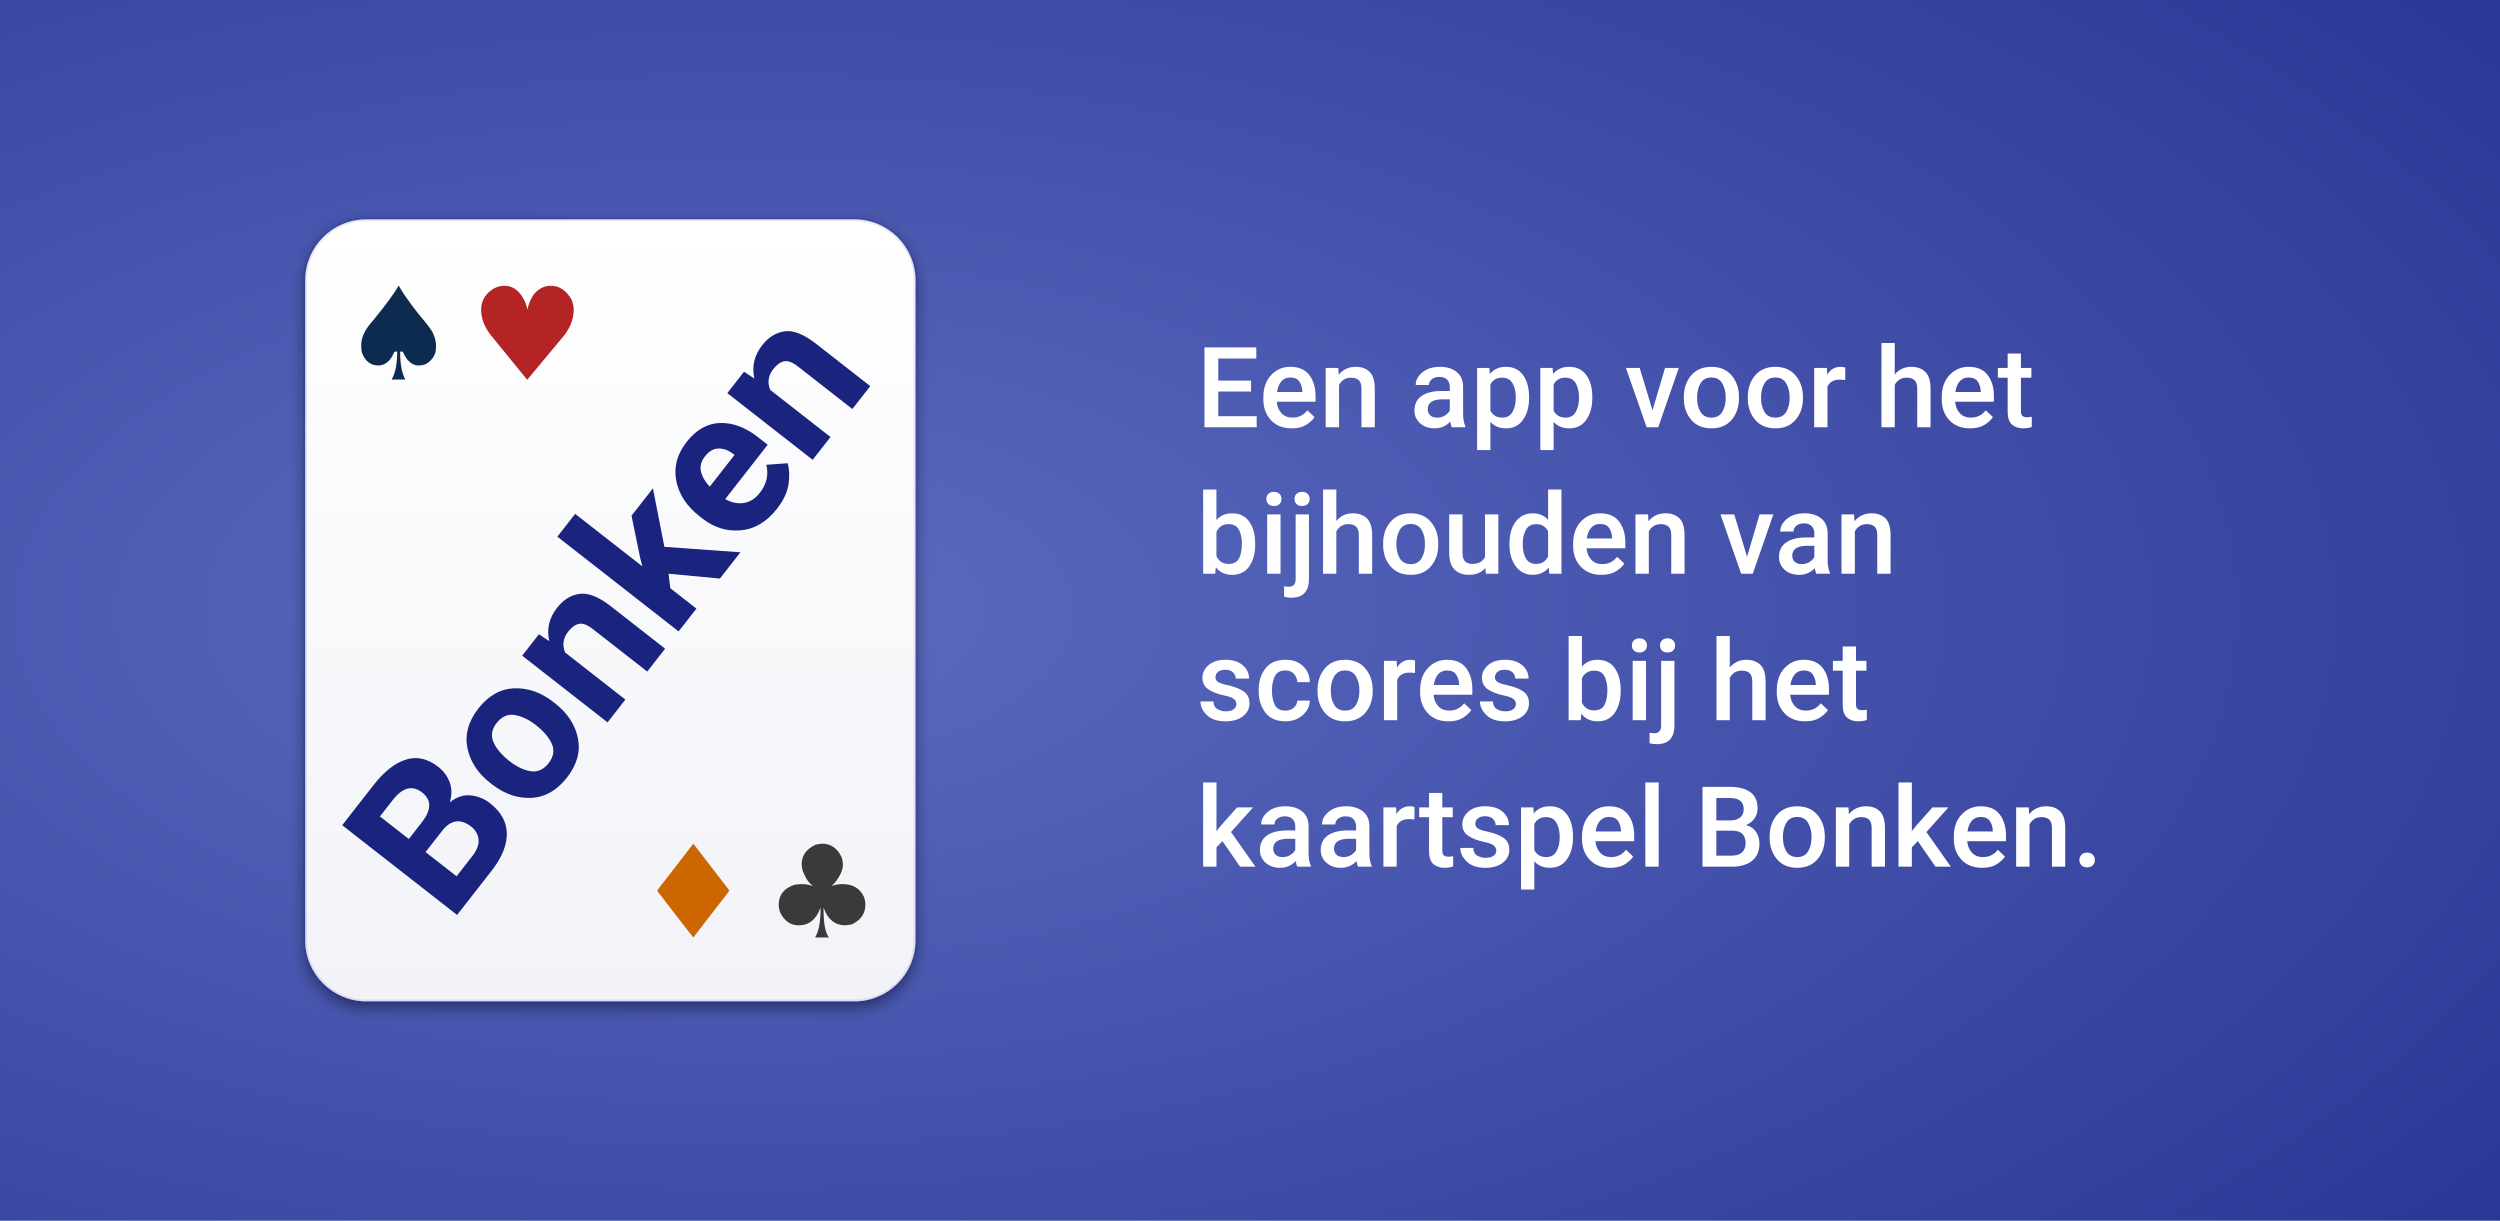
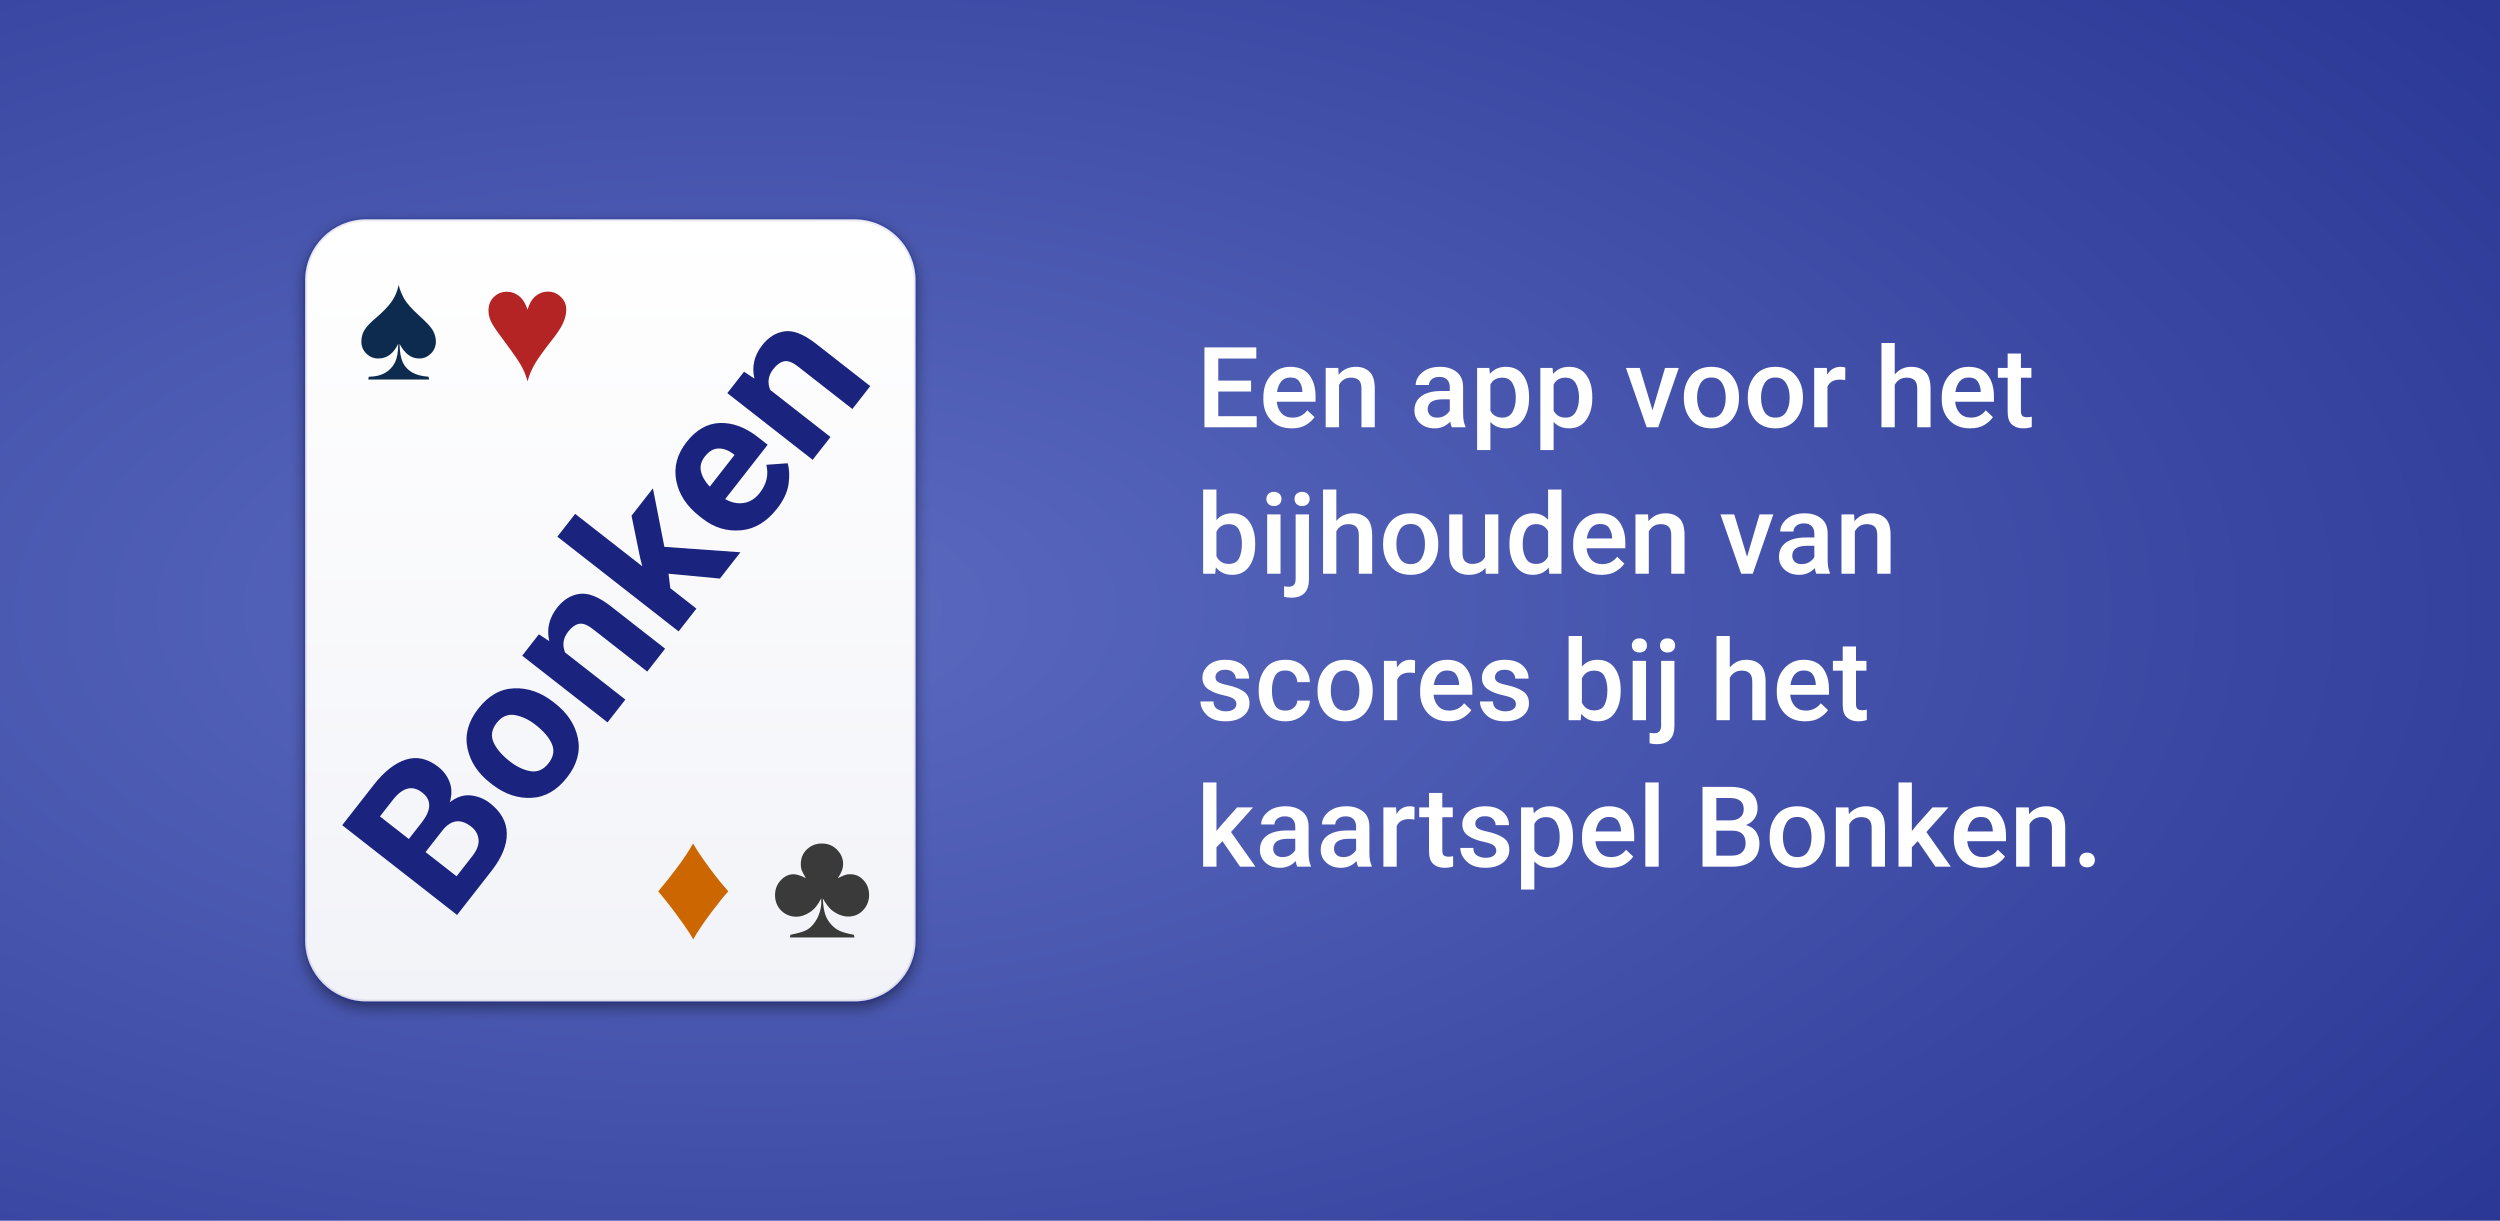
<svg xmlns="http://www.w3.org/2000/svg" viewBox="0 0 1024 500">
  <defs>
    <radialGradient id="bg" cx="30%" cy="50%" r="90%">
      <stop offset="0%" stop-color="#5C6BC0" />
      <stop offset="100%" stop-color="#283593" />
    </radialGradient>
    <linearGradient id="card" x1="0" y1="0" x2="0" y2="1">
      <stop offset="0%" stop-color="#FFFFFF" />
      <stop offset="100%" stop-color="#F2F3F8" />
    </linearGradient>
    <filter id="cardShadow" x="-20%" y="-20%" width="140%" height="140%">
      <feGaussianBlur in="SourceAlpha" stdDeviation="8" />
      <feOffset dx="0" dy="6" />
      <feComponentTransfer>
        <feFuncA type="linear" slope="0.45" />
      </feComponentTransfer>
      <feMerge>
        <feMergeNode />
        <feMergeNode in="SourceGraphic" />
      </feMerge>
    </filter>
  </defs>
  <rect width="1024" height="500" fill="url(#bg)" />
  <g transform="translate(50,50) scale(0.390625)">
    <g filter="url(#cardShadow)">
      <rect x="192" y="102" width="640" height="820" rx="64" ry="64" fill="url(#card)" />
      <rect x="192" y="102" width="640" height="820" rx="64" ry="64" fill="none" stroke="#1A237E" stroke-opacity="0.10" stroke-width="4" />
    </g>
-     <g font-family="DejaVu Sans" text-anchor="middle" font-size="135">
+     <g font-family="Arimo" text-anchor="middle" font-size="165">
      <text x="290" y="270" fill="#0D2B4E">♠</text>
      <text x="425" y="270" fill="#B52424">♥</text>
    </g>
-     <g font-family="DejaVu Sans" text-anchor="middle" font-size="135">
+     <g font-family="Arimo" text-anchor="middle" font-size="165">
      <text x="599" y="855" fill="#CC6600">♦</text>
      <text x="734" y="855" fill="#3A3A3A">♣</text>
    </g>
    <g transform="rotate(-52 512 512)" font-family="Roboto" font-weight="700" font-size="215" text-anchor="middle">
      <text x="512" y="582">
        <tspan fill="#1A237E">Bonken</tspan>
      </text>
    </g>
  </g>
  <g font-family="Roboto" font-weight="500" text-anchor="start" font-size="46" fill="#FFFFFF">
    <text x="490" y="175">Een app voor het</text>
    <text x="490" y="235">bijhouden van</text>
    <text x="490" y="295">scores bij het</text>
    <text x="490" y="355">kaartspel Bonken.</text>
  </g>
</svg>
